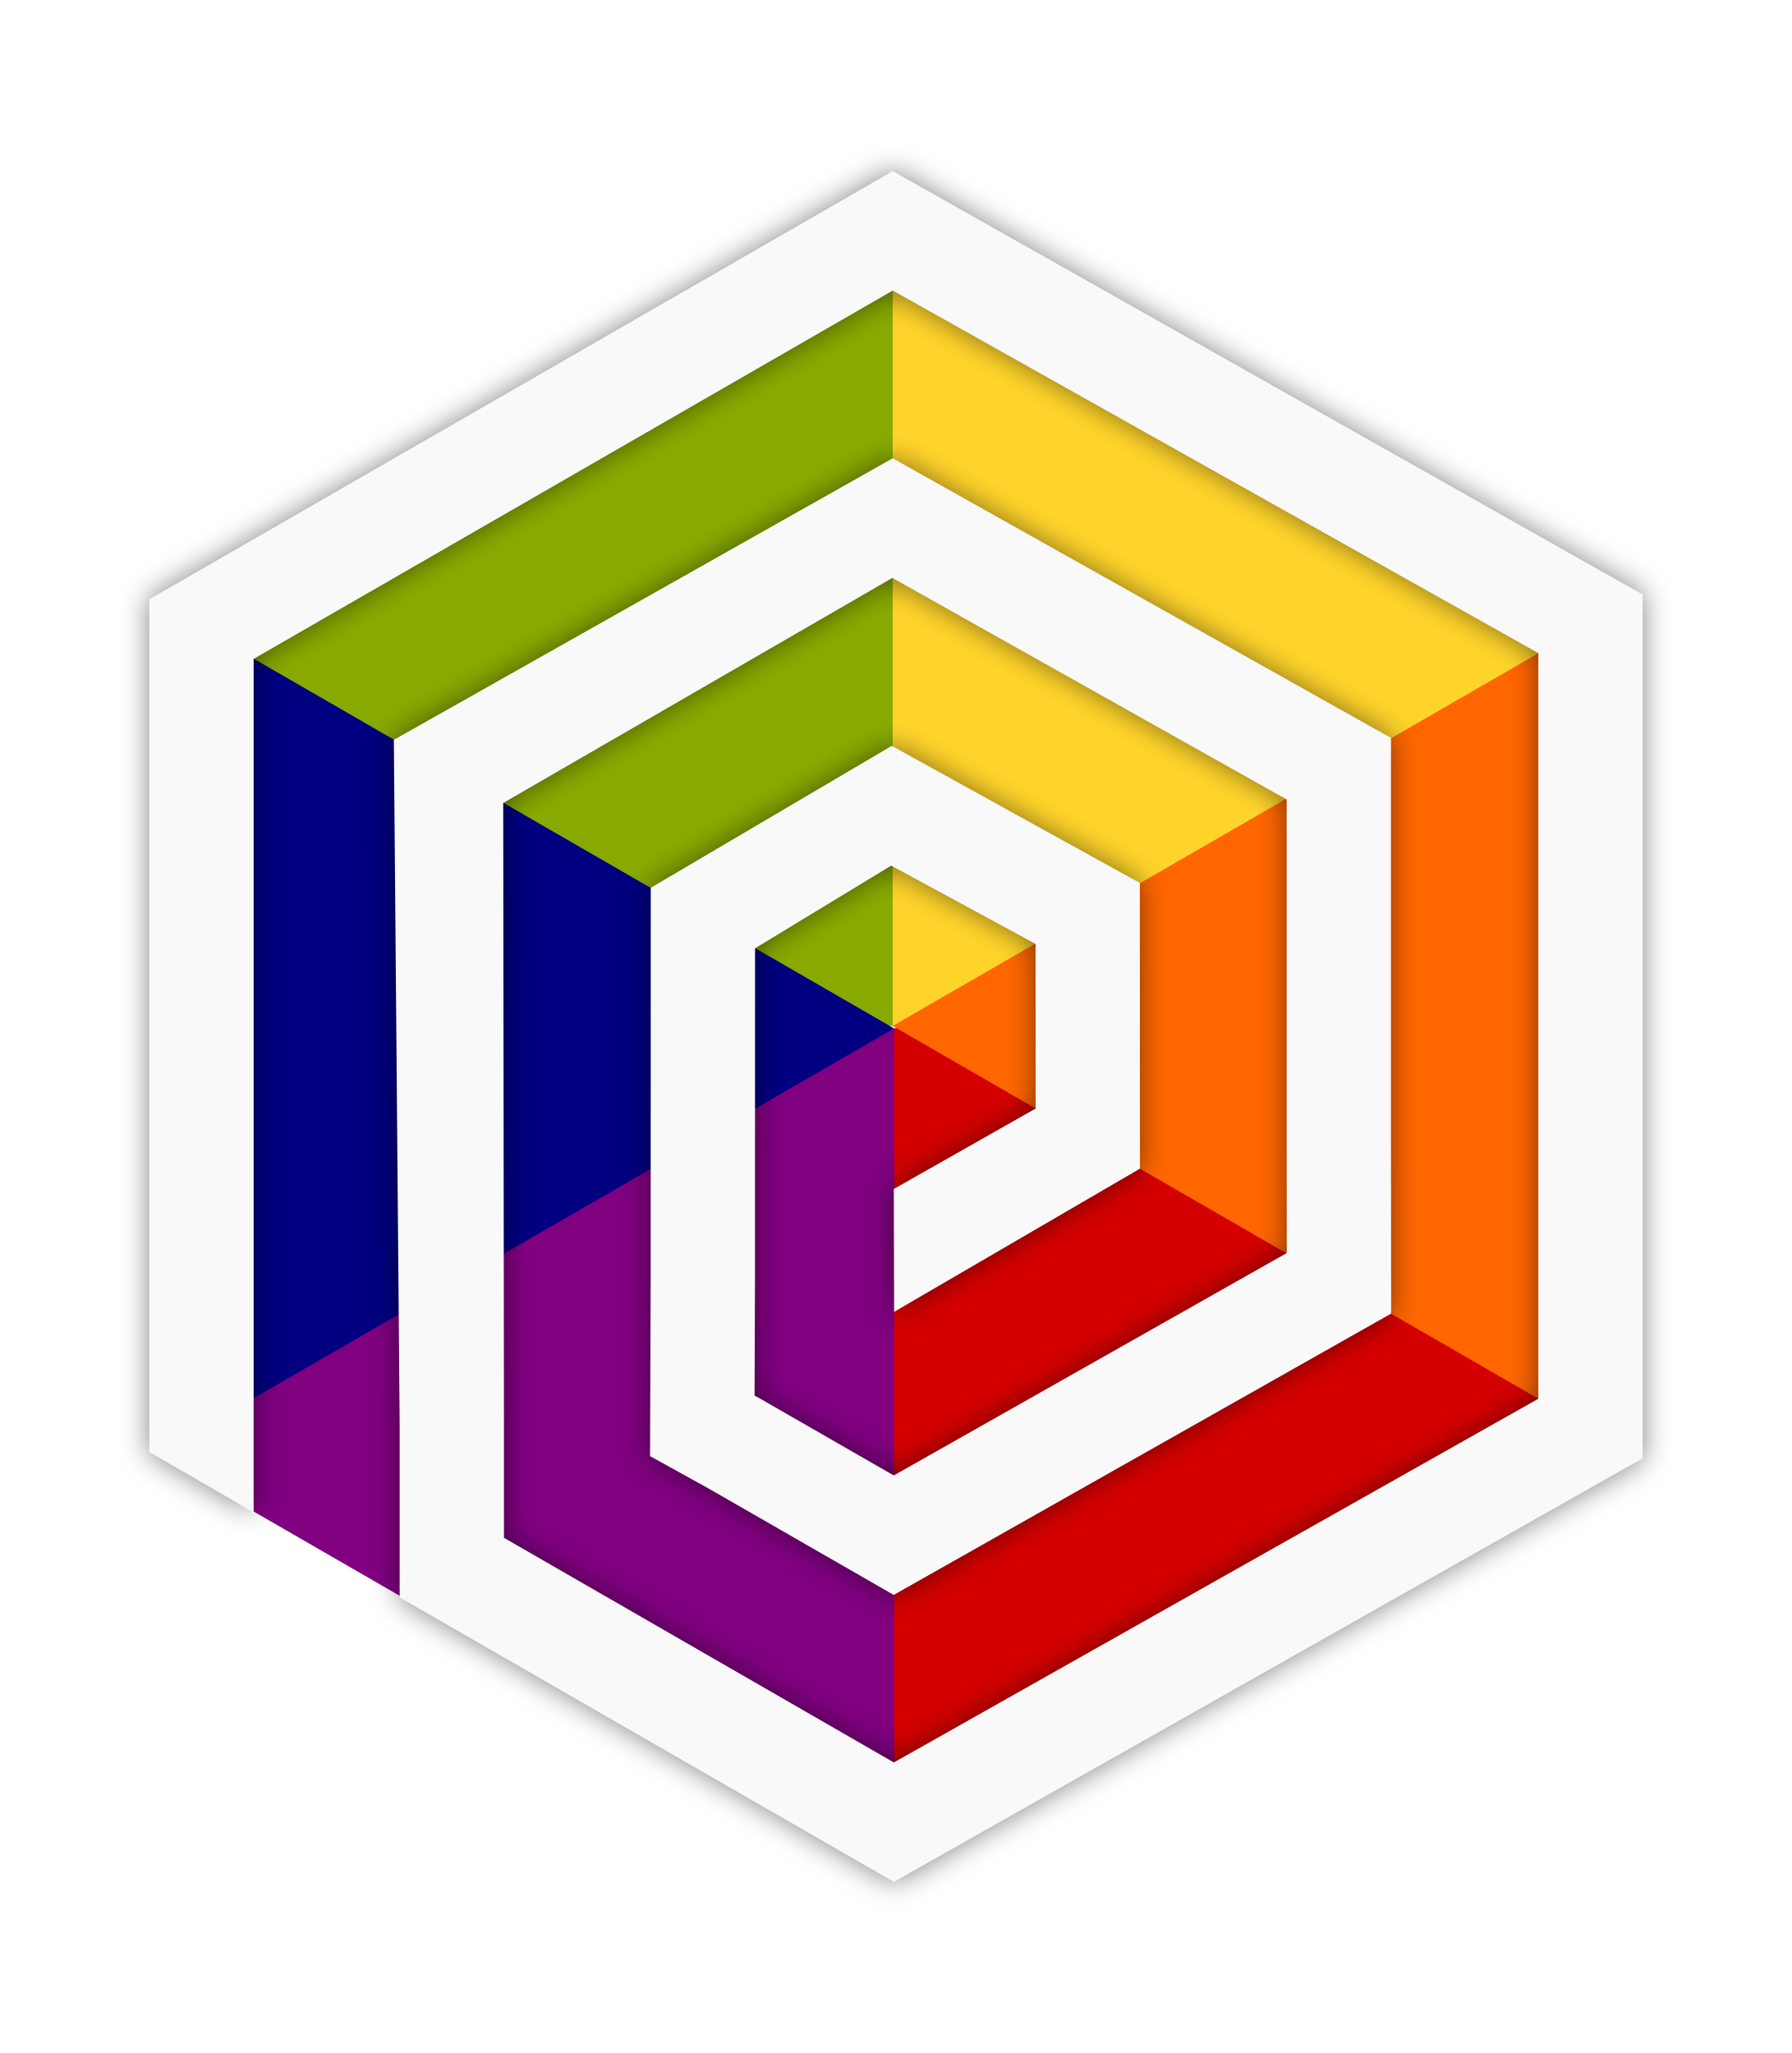
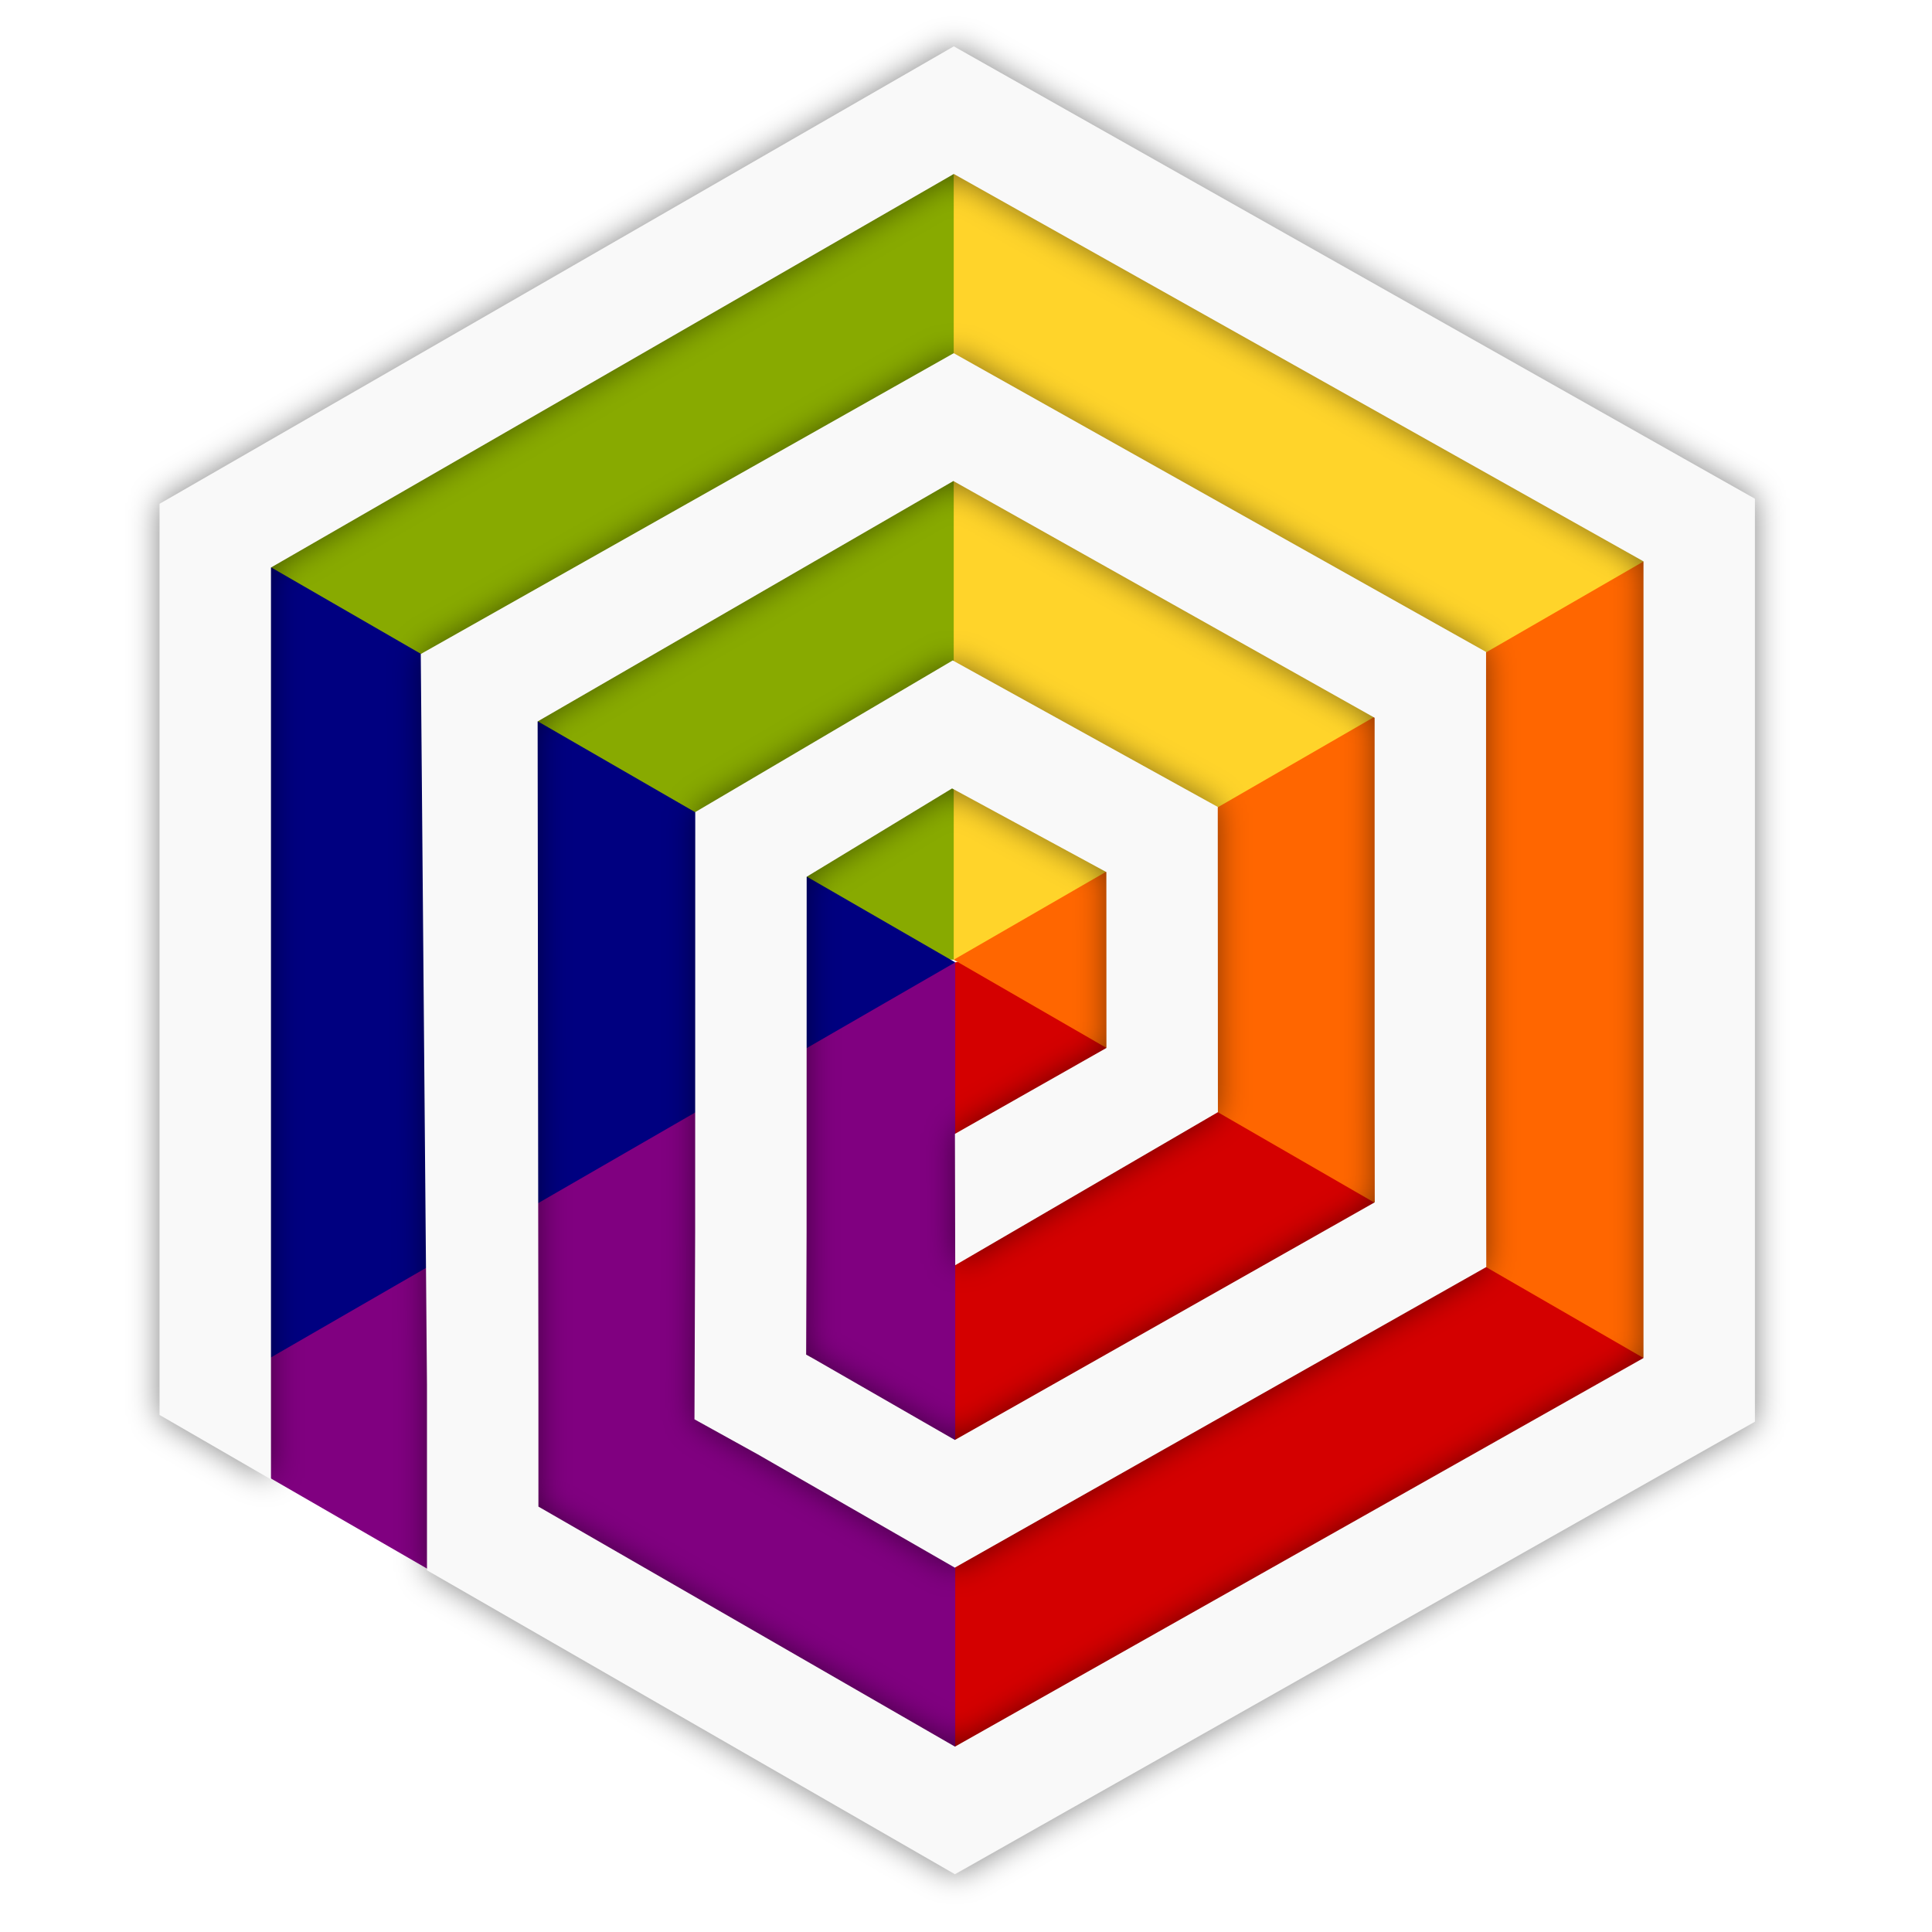
- <svg xmlns="http://www.w3.org/2000/svg" width="178.983mm" height="205.072mm" viewBox="0 0 634.193 726.632" id="svg6558" version="1.1">
+ <svg xmlns="http://www.w3.org/2000/svg" width="180.622mm" height="180.622mm" viewBox="0 0 640 640" id="svg6558" version="1.1">
  <defs id="defs6560">
    <filter style="color-interpolation-filters:sRGB" id="filter6525">
      <feFlood flood-opacity="0.498" flood-color="rgb(0,0,0)" result="flood" id="feFlood6527" />
      <feComposite in="flood" in2="SourceGraphic" operator="in" result="composite1" id="feComposite6529" />
      <feGaussianBlur in="composite1" stdDeviation="5" result="blur" id="feGaussianBlur6531" />
      <feOffset dx="0" dy="0" result="offset" id="feOffset6533" />
      <feComposite in="SourceGraphic" in2="offset" operator="over" result="composite2" id="feComposite6535" />
    </filter>
  </defs>
-   <g id="layer1" transform="translate(-45.76068,-151.9033)">
-     <path style="opacity:1;fill:#800080;fill-opacity:1;stroke-width:12.484;stroke-miterlimit:4;stroke-dasharray:none" d="m 362.214,817.758 -261.404,-150.922 124.085,-143.492 137.32,-7.43 55.026,138.749 z" id="path4138-4-4-04-1-5-5-4-8-4-0" />
-     <path style="opacity:1;fill:#d40000;fill-opacity:1;stroke-width:12.484;stroke-miterlimit:4;stroke-dasharray:none" d="m 623.595,666.817 -261.404,150.922 -1e-4,-150.922 0,-150.922 197.19,-41.31 z" id="path4138-4-0-6-1-5-9-2" />
-     <path style="opacity:1;fill:#ff6600;fill-opacity:1;stroke-width:12.484;stroke-miterlimit:4;stroke-dasharray:none" d="m 623.098,364.109 0,301.844 -130.702,-75.461 -130.702,-75.461 100.422,-178.82 z" id="path4138-4-42-7-1-8-5-8-8" />
-     <path style="opacity:1;fill:#ffd42a;fill-opacity:1;stroke-width:12.484;stroke-miterlimit:4;stroke-dasharray:none" d="m 361.691,213.186 261.405,150.922 -130.702,75.461 -130.702,75.461 -105.734,-181.324 z" id="path4138-4-42-3-7-2-4-1-1-0" />
-     <path style="opacity:1;fill:#88aa00;fill-opacity:1;stroke-width:12.484;stroke-miterlimit:4;stroke-dasharray:none" d="m 100.286,364.11 261.405,-150.922 0,150.922 0,150.922 -163.378,-7.606 z" id="path4138-4-4-4-1-4-9-0-2" />
-     <path style="opacity:1;fill:#000080;fill-opacity:1;stroke-width:12.484;stroke-miterlimit:4;stroke-dasharray:none" d="m 100.787,666.819 0,-301.844 130.702,75.461 130.702,75.461 -130.702,75.461 z" id="path4138-4-4-04-6-7-6-0-8-1" />
-     <path style="color:#000000;font-style:normal;font-variant:normal;font-weight:normal;font-stretch:normal;font-size:medium;line-height:normal;font-family:sans-serif;text-indent:0;text-align:start;text-decoration:none;text-decoration-line:none;text-decoration-style:solid;text-decoration-color:#000000;letter-spacing:normal;word-spacing:normal;text-transform:none;direction:ltr;block-progression:tb;writing-mode:lr-tb;baseline-shift:baseline;text-anchor:start;white-space:normal;clip-rule:nonzero;display:inline;overflow:visible;visibility:visible;opacity:1;isolation:auto;mix-blend-mode:normal;color-interpolation:sRGB;color-interpolation-filters:linearRGB;solid-color:#000000;solid-opacity:1;fill:#f9f9f9;fill-opacity:1;fill-rule:nonzero;stroke:none;stroke-width:36.916;stroke-linecap:butt;stroke-linejoin:miter;stroke-miterlimit:4;stroke-dasharray:none;stroke-dashoffset:0;stroke-opacity:1;filter:url(#filter6525);color-rendering:auto;image-rendering:auto;shape-rendering:auto;text-rendering:auto;enable-background:accumulate" d="m 361.723,212.456 -263.113,151.546 0,61.487 0,179.494 0,60.847 36.916,21.351 0,-82.198 0,-179.494 0,-40.383 226.199,-130.37 228.463,128.332 0,263.899 -228.084,128.734 -137.984,-79.513 0,-40.394 -0.262,-219.698 137.722,-79.645 139.545,78.429 0,122.849 0.043,37.656 -139.094,78.731 -47.016,-27.031 -2.25,-1.245 0.146,-40.508 0.029,-117.786 48.168,-29.264 51.106,27.712 0.027,58.258 -50.193,28.465 0.103,43.505 87.015,-50.695 -0.047,-101.113 -87.801,-48.533 -85.289,50.241 -0.035,139.139 -0.225,62.016 20.984,11.615 65.254,37.517 176.057,-99.58 -0.068,-59.122 0,-144.64 -176.348,-98.965 -176.545,99.652 2.055,242.062 0,61.475 174.9,100.69 265,-149.912 0,-305.754 -265.379,-149.861 z" id="rect4772-5-9-2-8" />
+   <g id="layer1" transform="translate(-45.76071,-197.1068)">
+     <g id="g7138">
+       <path id="path4138-4-4-04-1-5-5-4-8-4-0" d="m 362.214,817.758 -261.404,-150.922 124.085,-143.492 137.32,-7.43 55.026,138.749 z" style="opacity:1;fill:#800080;fill-opacity:1;stroke-width:12.484;stroke-miterlimit:4;stroke-dasharray:none" />
+       <path id="path4138-4-0-6-1-5-9-2" d="m 623.595,666.817 -261.404,150.922 -1e-4,-150.922 0,-150.922 197.19,-41.31 z" style="opacity:1;fill:#d40000;fill-opacity:1;stroke-width:12.484;stroke-miterlimit:4;stroke-dasharray:none" />
+       <path id="path4138-4-42-7-1-8-5-8-8" d="m 623.098,364.109 0,301.844 -130.702,-75.461 -130.702,-75.461 100.422,-178.82 z" style="opacity:1;fill:#ff6600;fill-opacity:1;stroke-width:12.484;stroke-miterlimit:4;stroke-dasharray:none" />
+       <path id="path4138-4-42-3-7-2-4-1-1-0" d="m 361.691,213.186 261.405,150.922 -130.702,75.461 -130.702,75.461 -105.734,-181.324 z" style="opacity:1;fill:#ffd42a;fill-opacity:1;stroke-width:12.484;stroke-miterlimit:4;stroke-dasharray:none" />
+       <path id="path4138-4-4-4-1-4-9-0-2" d="m 100.286,364.11 261.405,-150.922 0,150.922 0,150.922 -163.378,-7.606 z" style="opacity:1;fill:#88aa00;fill-opacity:1;stroke-width:12.484;stroke-miterlimit:4;stroke-dasharray:none" />
+       <path id="path4138-4-4-04-6-7-6-0-8-1" d="m 100.787,666.819 0,-301.844 130.702,75.461 130.702,75.461 -130.702,75.461 z" style="opacity:1;fill:#000080;fill-opacity:1;stroke-width:12.484;stroke-miterlimit:4;stroke-dasharray:none" />
+       <path id="rect4772-5-9-2-8" d="m 361.723,212.456 -263.113,151.546 0,61.487 0,179.494 0,60.847 36.916,21.351 0,-82.198 0,-179.494 0,-40.383 226.199,-130.37 228.463,128.332 0,263.899 -228.084,128.734 -137.984,-79.513 0,-40.394 -0.262,-219.698 137.722,-79.645 139.545,78.429 0,122.849 0.043,37.656 -139.094,78.731 -47.016,-27.031 -2.25,-1.245 0.146,-40.508 0.029,-117.786 48.168,-29.264 51.106,27.712 0.027,58.258 -50.193,28.465 0.103,43.505 87.015,-50.695 -0.047,-101.113 -87.801,-48.533 -85.289,50.241 -0.035,139.139 -0.225,62.016 20.984,11.615 65.254,37.517 176.057,-99.58 -0.068,-59.122 0,-144.64 -176.348,-98.965 -176.545,99.652 2.055,242.062 0,61.475 174.9,100.69 265,-149.912 0,-305.754 -265.379,-149.861 z" style="color:#000000;font-style:normal;font-variant:normal;font-weight:normal;font-stretch:normal;font-size:medium;line-height:normal;font-family:sans-serif;text-indent:0;text-align:start;text-decoration:none;text-decoration-line:none;text-decoration-style:solid;text-decoration-color:#000000;letter-spacing:normal;word-spacing:normal;text-transform:none;direction:ltr;block-progression:tb;writing-mode:lr-tb;baseline-shift:baseline;text-anchor:start;white-space:normal;clip-rule:nonzero;display:inline;overflow:visible;visibility:visible;opacity:1;isolation:auto;mix-blend-mode:normal;color-interpolation:sRGB;color-interpolation-filters:linearRGB;solid-color:#000000;solid-opacity:1;fill:#f9f9f9;fill-opacity:1;fill-rule:nonzero;stroke:none;stroke-width:36.916;stroke-linecap:butt;stroke-linejoin:miter;stroke-miterlimit:4;stroke-dasharray:none;stroke-dashoffset:0;stroke-opacity:1;filter:url(#filter6525);color-rendering:auto;image-rendering:auto;shape-rendering:auto;text-rendering:auto;enable-background:accumulate" />
+     </g>
  </g>
</svg>
